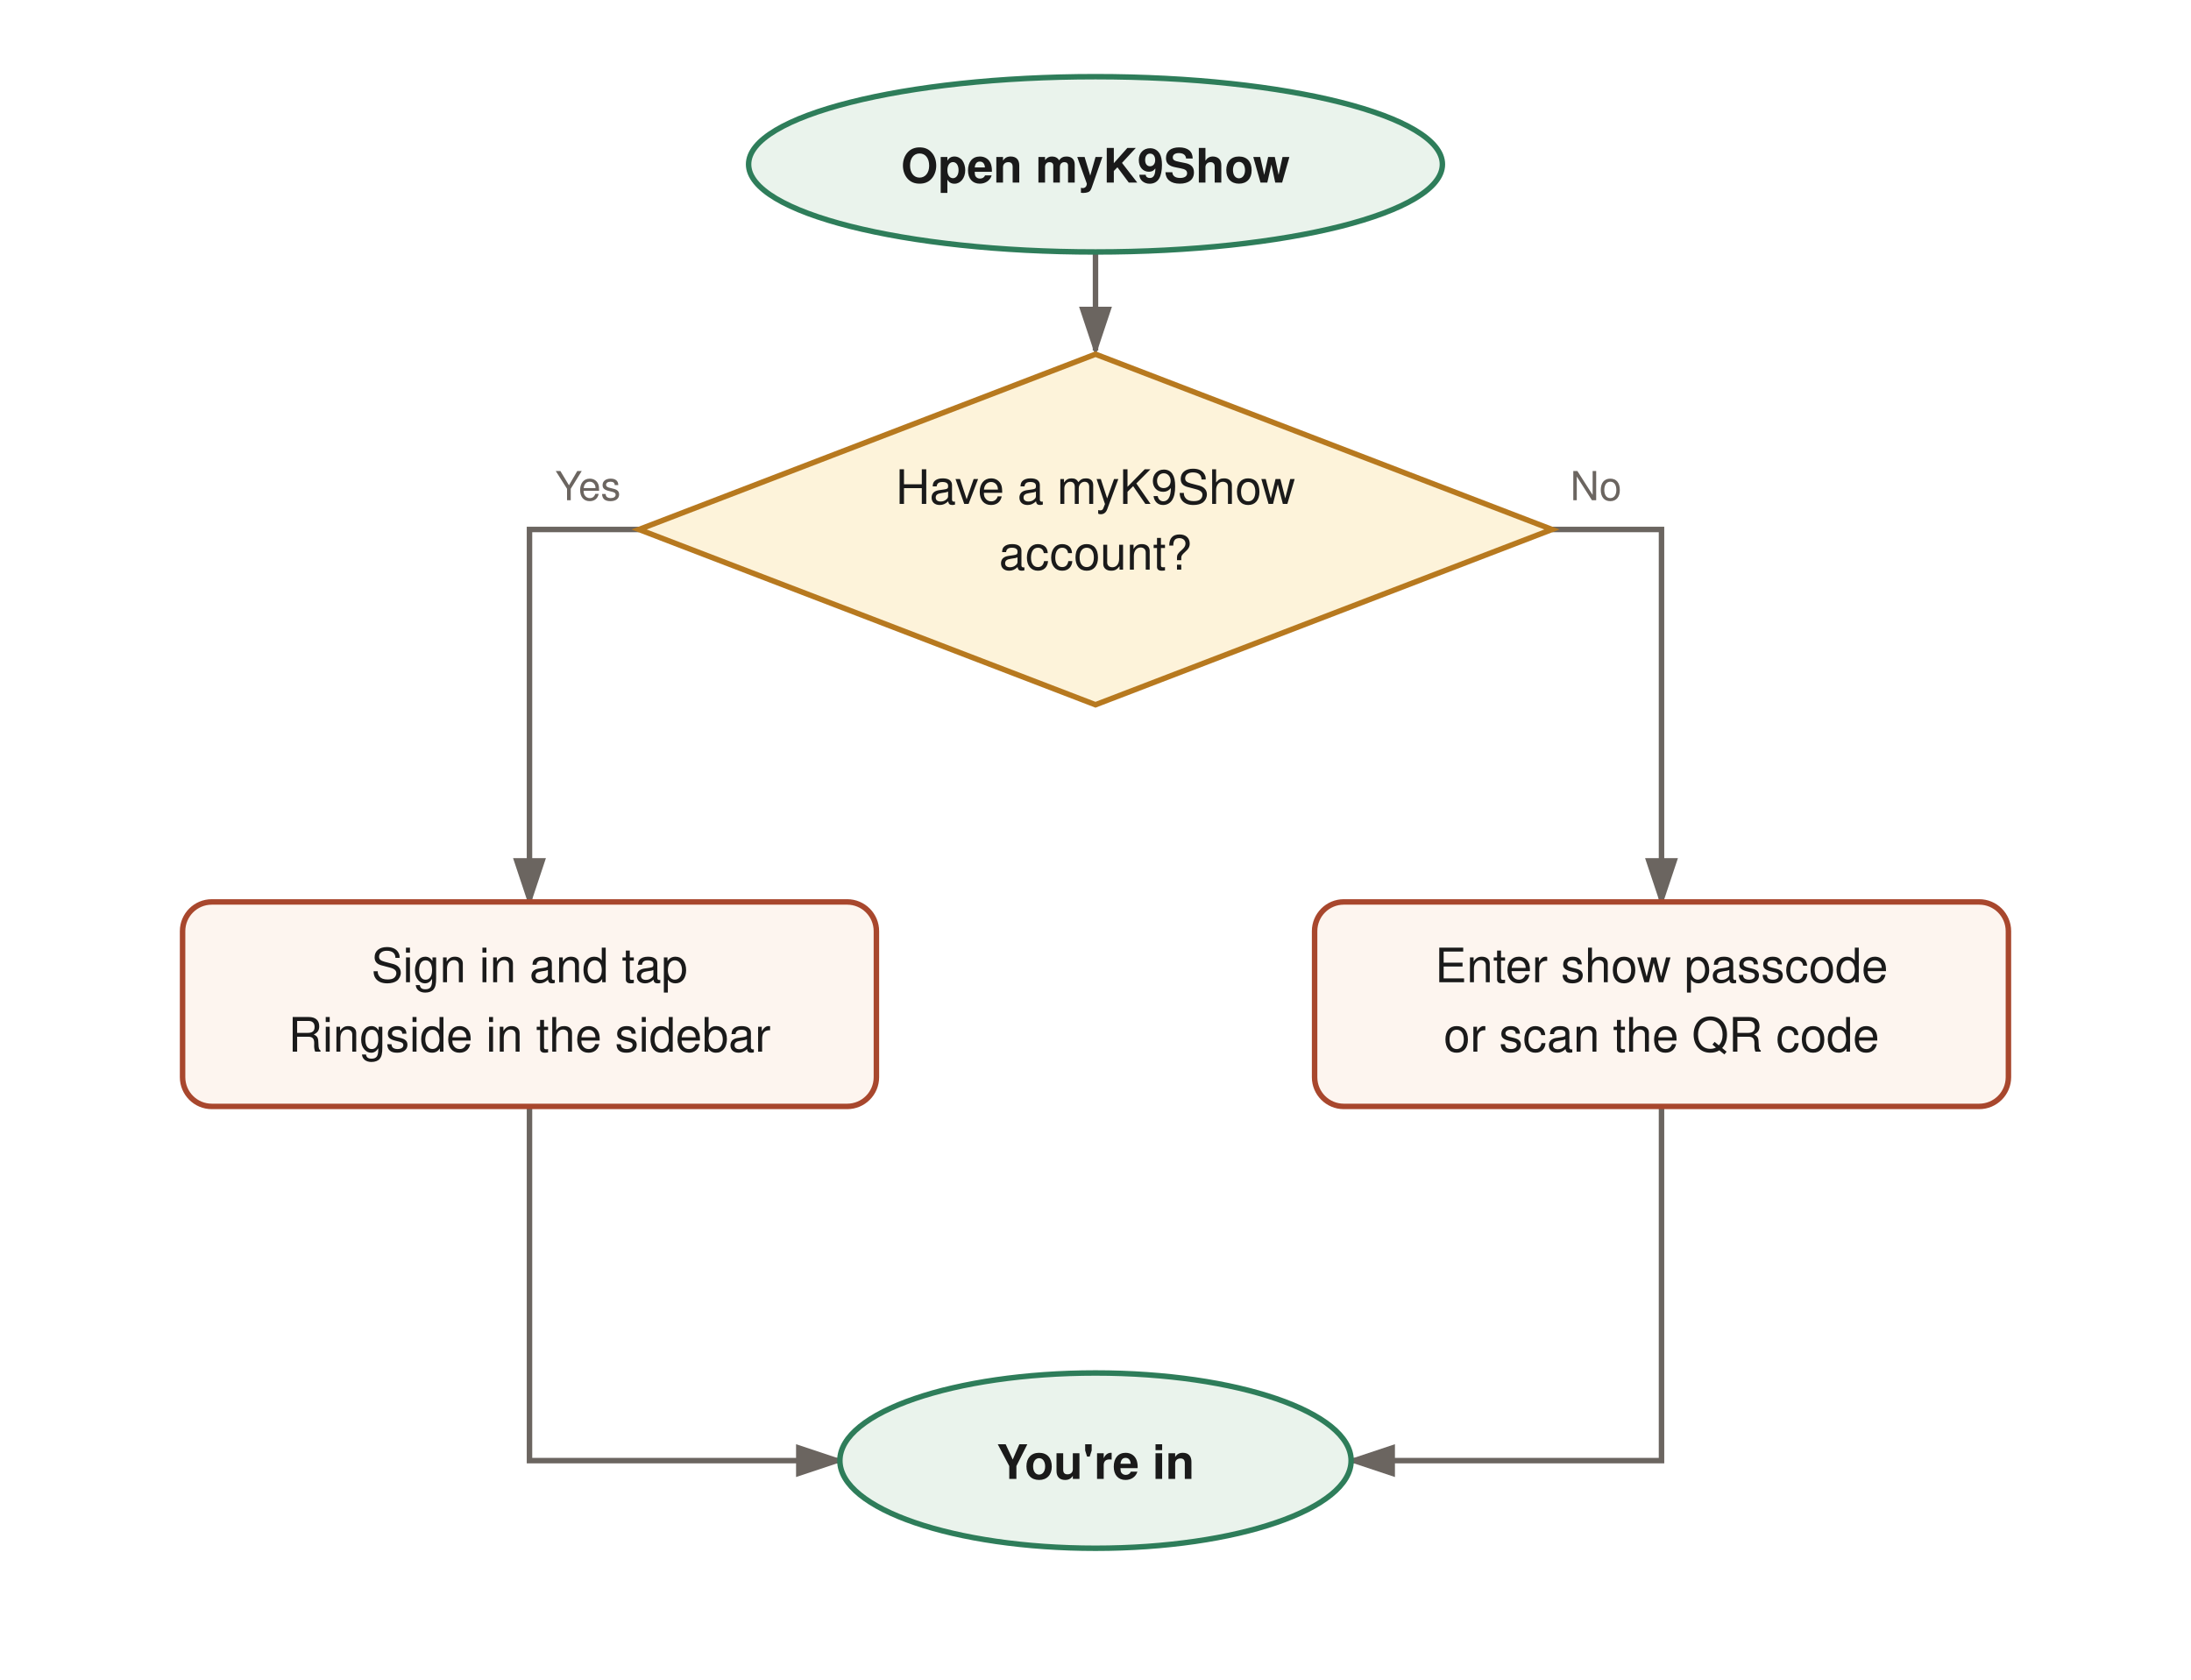
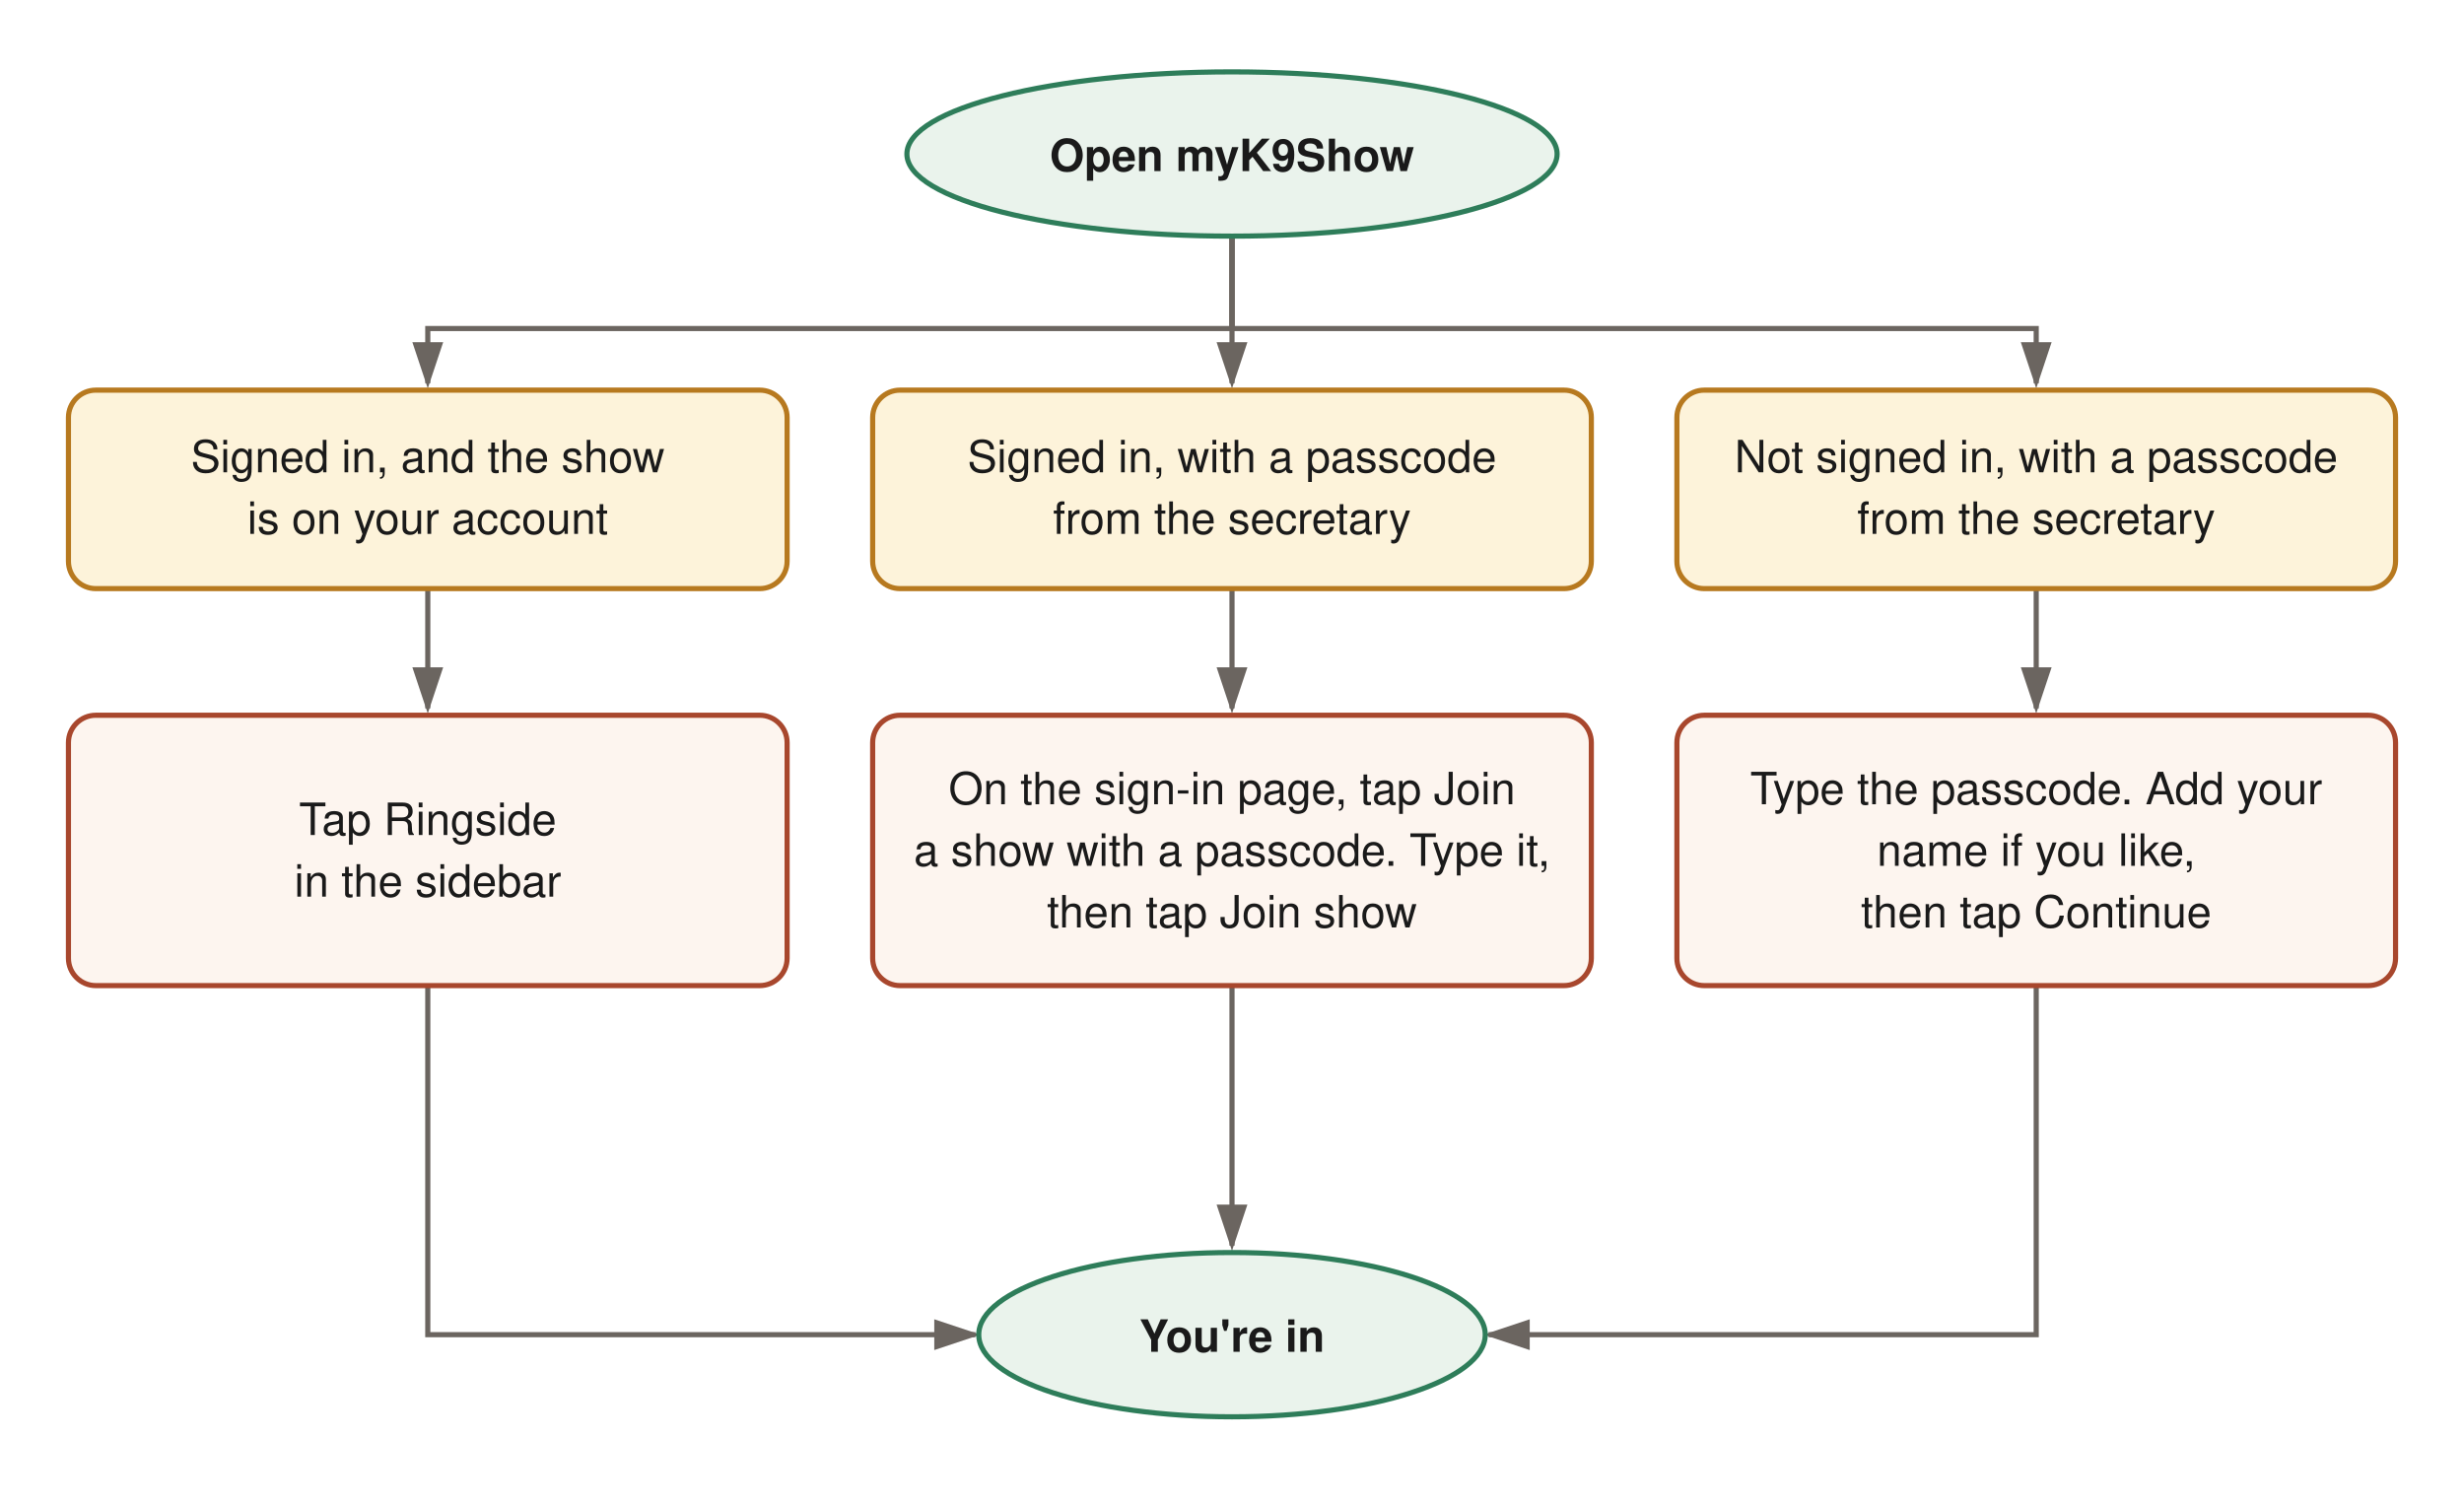
- <svg xmlns="http://www.w3.org/2000/svg" viewBox="0 0 600 460" font-family="Helvetica,Arial,sans-serif" font-size="13" fill="#1a1a1a" role="img">
+ <svg xmlns="http://www.w3.org/2000/svg" viewBox="0 0 720 440" font-family="Helvetica,Arial,sans-serif" font-size="13" fill="#1a1a1a" role="img">
  <defs>
    <marker id="arr" markerWidth="9" markerHeight="6" refX="8" refY="3" orient="auto">
      <polygon points="0 0, 9 3, 0 6" fill="#6b6560" />
    </marker>
  </defs>
-   <line x1="300" y1="69" x2="300" y2="96" stroke="#6b6560" stroke-width="1.5" marker-end="url(#arr)" />
-   <polyline points="175,145 145,145 145,247" stroke="#6b6560" stroke-width="1.5" fill="none" marker-end="url(#arr)" />
-   <polyline points="425,145 455,145 455,247" stroke="#6b6560" stroke-width="1.5" fill="none" marker-end="url(#arr)" />
-   <polyline points="145,303 145,400 230,400" stroke="#6b6560" stroke-width="1.5" fill="none" marker-end="url(#arr)" />
-   <polyline points="455,303 455,400 370,400" stroke="#6b6560" stroke-width="1.5" fill="none" marker-end="url(#arr)" />
-   <ellipse cx="300" cy="45" rx="95" ry="24" fill="#eaf3ec" stroke="#2e7d5a" stroke-width="1.5" />
-   <text x="300" y="50" text-anchor="middle" font-weight="bold" fill="#1a1a1a">Open myK9Show</text>
-   <polygon points="300,97 425,145 300,193 175,145" fill="#fdf3da" stroke="#b7791f" stroke-width="1.5" />
-   <text x="300" y="138" text-anchor="middle" fill="#1a1a1a">Have a myK9Show</text>
-   <text x="300" y="156" text-anchor="middle" fill="#1a1a1a">account?</text>
-   <text x="170" y="137" text-anchor="end" font-size="11" fill="#6b6560">Yes</text>
-   <text x="430" y="137" text-anchor="start" font-size="11" fill="#6b6560">No</text>
-   <rect x="50" y="247" width="190" height="56" rx="8" fill="#fdf5ef" stroke="#a8472d" stroke-width="1.5" />
-   <text x="145" y="269" text-anchor="middle" fill="#1a1a1a">Sign in and tap</text>
-   <text x="145" y="288" text-anchor="middle" fill="#1a1a1a">Ringside in the sidebar</text>
-   <rect x="360" y="247" width="190" height="56" rx="8" fill="#fdf5ef" stroke="#a8472d" stroke-width="1.5" />
-   <text x="455" y="269" text-anchor="middle" fill="#1a1a1a">Enter show passcode</text>
-   <text x="455" y="288" text-anchor="middle" fill="#1a1a1a">or scan the QR code</text>
-   <ellipse cx="300" cy="400" rx="70" ry="24" fill="#eaf3ec" stroke="#2e7d5a" stroke-width="1.5" />
-   <text x="300" y="405" text-anchor="middle" font-weight="bold" fill="#1a1a1a">You're in</text>
+   <polyline points="360,69 360,96 125,96 125,112" stroke="#6b6560" stroke-width="1.5" fill="none" marker-end="url(#arr)" />
+   <line x1="360" y1="69" x2="360" y2="112" stroke="#6b6560" stroke-width="1.5" marker-end="url(#arr)" />
+   <polyline points="360,69 360,96 595,96 595,112" stroke="#6b6560" stroke-width="1.5" fill="none" marker-end="url(#arr)" />
+   <line x1="125" y1="172" x2="125" y2="207" stroke="#6b6560" stroke-width="1.5" marker-end="url(#arr)" />
+   <line x1="360" y1="172" x2="360" y2="207" stroke="#6b6560" stroke-width="1.5" marker-end="url(#arr)" />
+   <line x1="595" y1="172" x2="595" y2="207" stroke="#6b6560" stroke-width="1.5" marker-end="url(#arr)" />
+   <polyline points="125,288 125,390 285,390" stroke="#6b6560" stroke-width="1.5" fill="none" marker-end="url(#arr)" />
+   <line x1="360" y1="288" x2="360" y2="364" stroke="#6b6560" stroke-width="1.5" marker-end="url(#arr)" />
+   <polyline points="595,288 595,390 435,390" stroke="#6b6560" stroke-width="1.5" fill="none" marker-end="url(#arr)" />
+   <ellipse cx="360" cy="45" rx="95" ry="24" fill="#eaf3ec" stroke="#2e7d5a" stroke-width="1.5" />
+   <text x="360" y="50" text-anchor="middle" font-weight="bold" fill="#1a1a1a">Open myK9Show</text>
+   <rect x="20" y="114" width="210" height="58" rx="8" fill="#fdf3da" stroke="#b7791f" stroke-width="1.5" />
+   <text x="125" y="138" text-anchor="middle" fill="#1a1a1a">Signed in, and the show</text>
+   <text x="125" y="156" text-anchor="middle" fill="#1a1a1a">is on your account</text>
+   <rect x="255" y="114" width="210" height="58" rx="8" fill="#fdf3da" stroke="#b7791f" stroke-width="1.5" />
+   <text x="360" y="138" text-anchor="middle" fill="#1a1a1a">Signed in, with a passcode</text>
+   <text x="360" y="156" text-anchor="middle" fill="#1a1a1a">from the secretary</text>
+   <rect x="490" y="114" width="210" height="58" rx="8" fill="#fdf3da" stroke="#b7791f" stroke-width="1.5" />
+   <text x="595" y="138" text-anchor="middle" fill="#1a1a1a">Not signed in, with a passcode</text>
+   <text x="595" y="156" text-anchor="middle" fill="#1a1a1a">from the secretary</text>
+   <rect x="20" y="209" width="210" height="79" rx="8" fill="#fdf5ef" stroke="#a8472d" stroke-width="1.5" />
+   <text x="125" y="244" text-anchor="middle" fill="#1a1a1a">Tap Ringside</text>
+   <text x="125" y="262" text-anchor="middle" fill="#1a1a1a">in the sidebar</text>
+   <rect x="255" y="209" width="210" height="79" rx="8" fill="#fdf5ef" stroke="#a8472d" stroke-width="1.5" />
+   <text x="360" y="235" text-anchor="middle" fill="#1a1a1a">On the sign-in page, tap Join</text>
+   <text x="360" y="253" text-anchor="middle" fill="#1a1a1a">a show with a passcode. Type it,</text>
+   <text x="360" y="271" text-anchor="middle" fill="#1a1a1a">then tap Join show</text>
+   <rect x="490" y="209" width="210" height="79" rx="8" fill="#fdf5ef" stroke="#a8472d" stroke-width="1.5" />
+   <text x="595" y="235" text-anchor="middle" fill="#1a1a1a">Type the passcode. Add your</text>
+   <text x="595" y="253" text-anchor="middle" fill="#1a1a1a">name if you like,</text>
+   <text x="595" y="271" text-anchor="middle" fill="#1a1a1a">then tap Continue</text>
+   <ellipse cx="360" cy="390" rx="74" ry="24" fill="#eaf3ec" stroke="#2e7d5a" stroke-width="1.5" />
+   <text x="360" y="395" text-anchor="middle" font-weight="bold" fill="#1a1a1a">You're in</text>
</svg>
